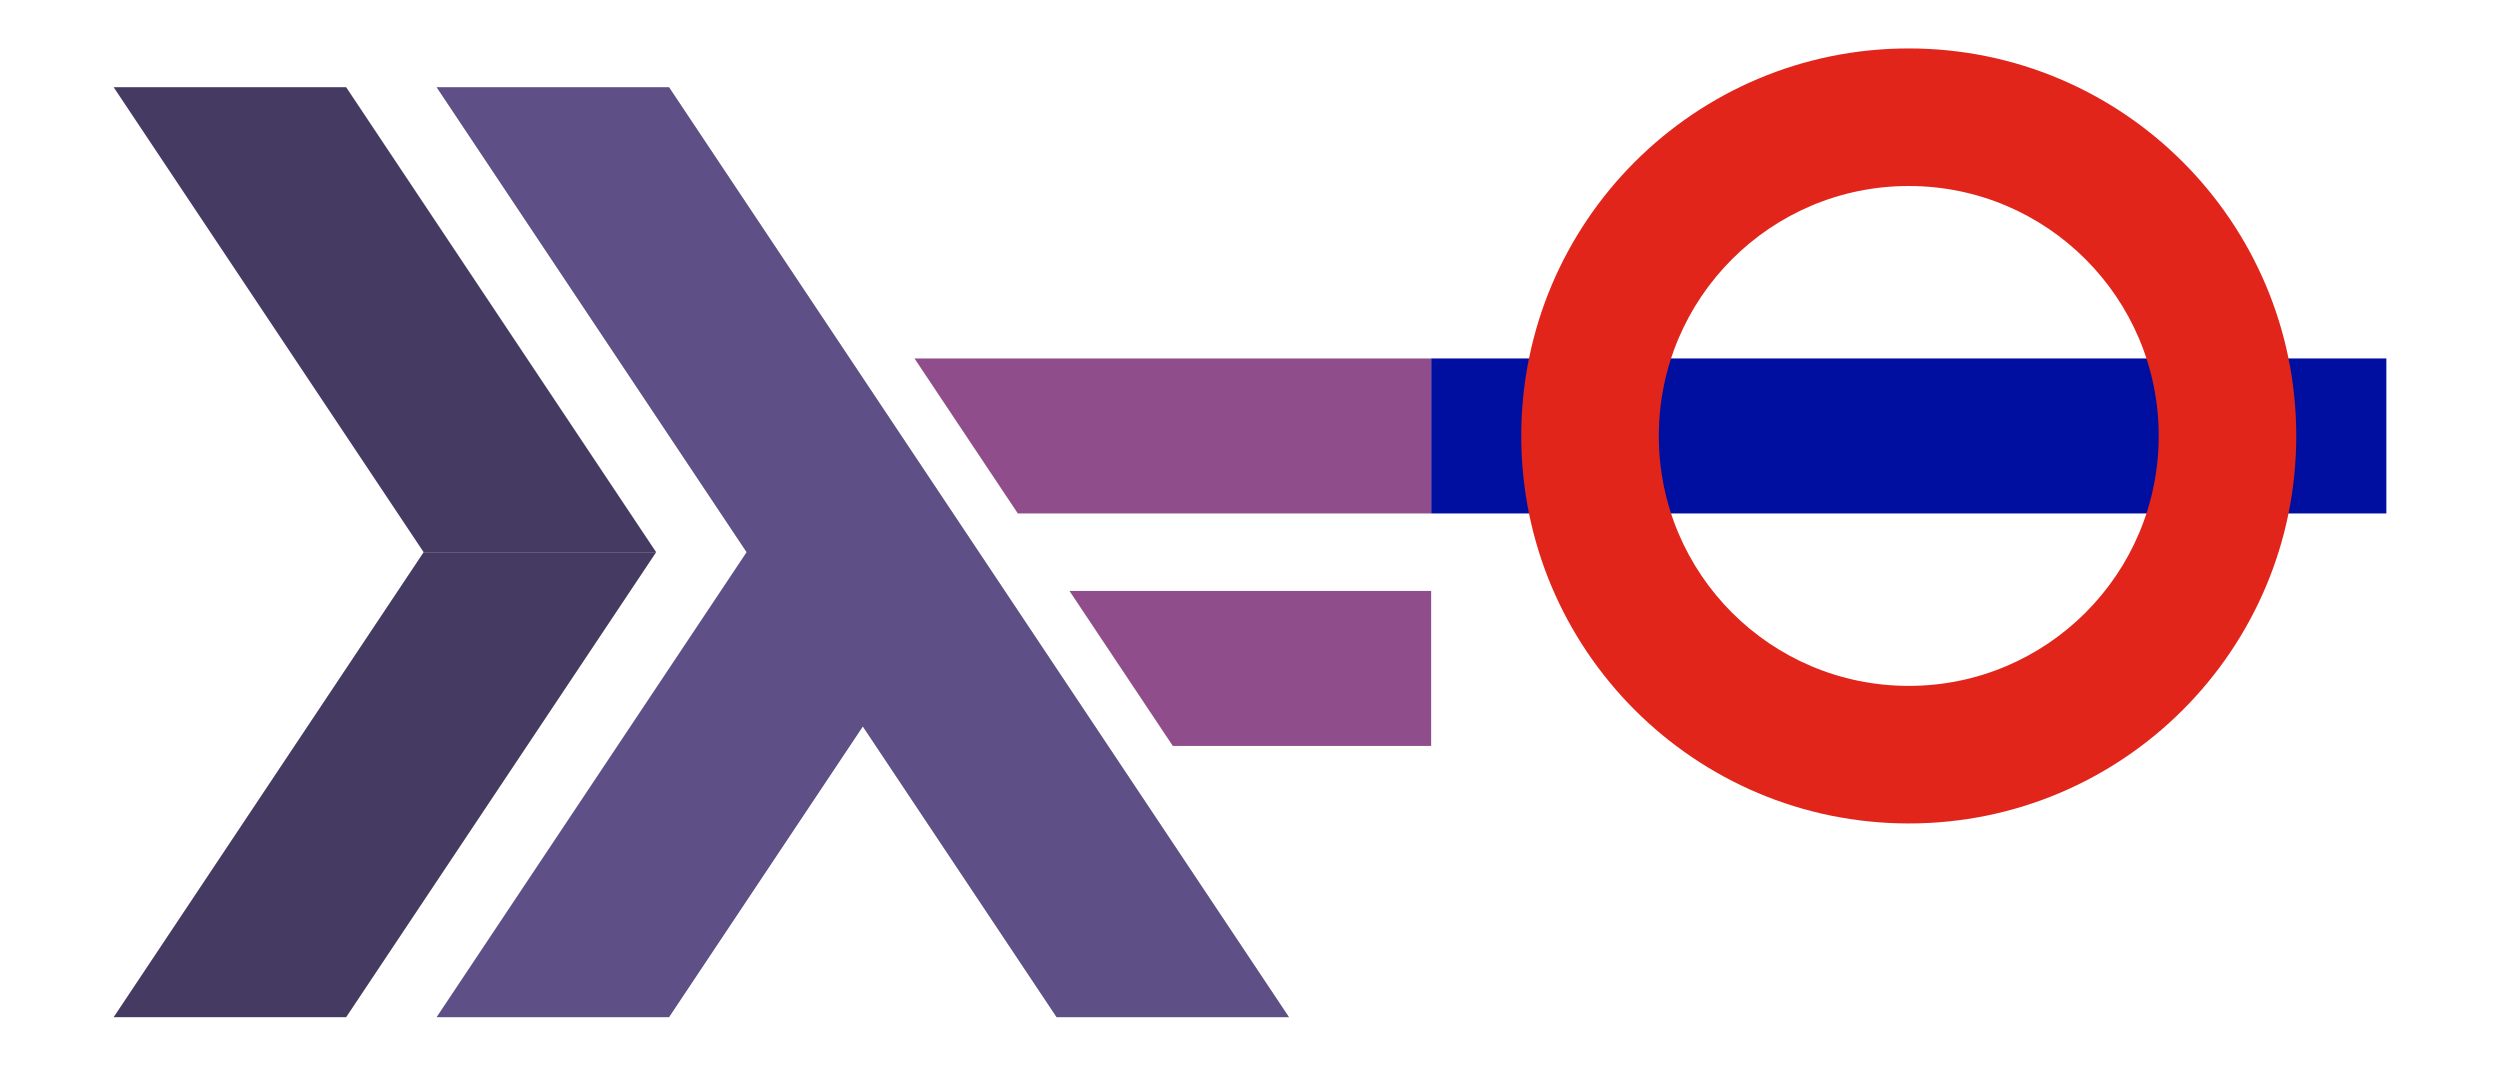
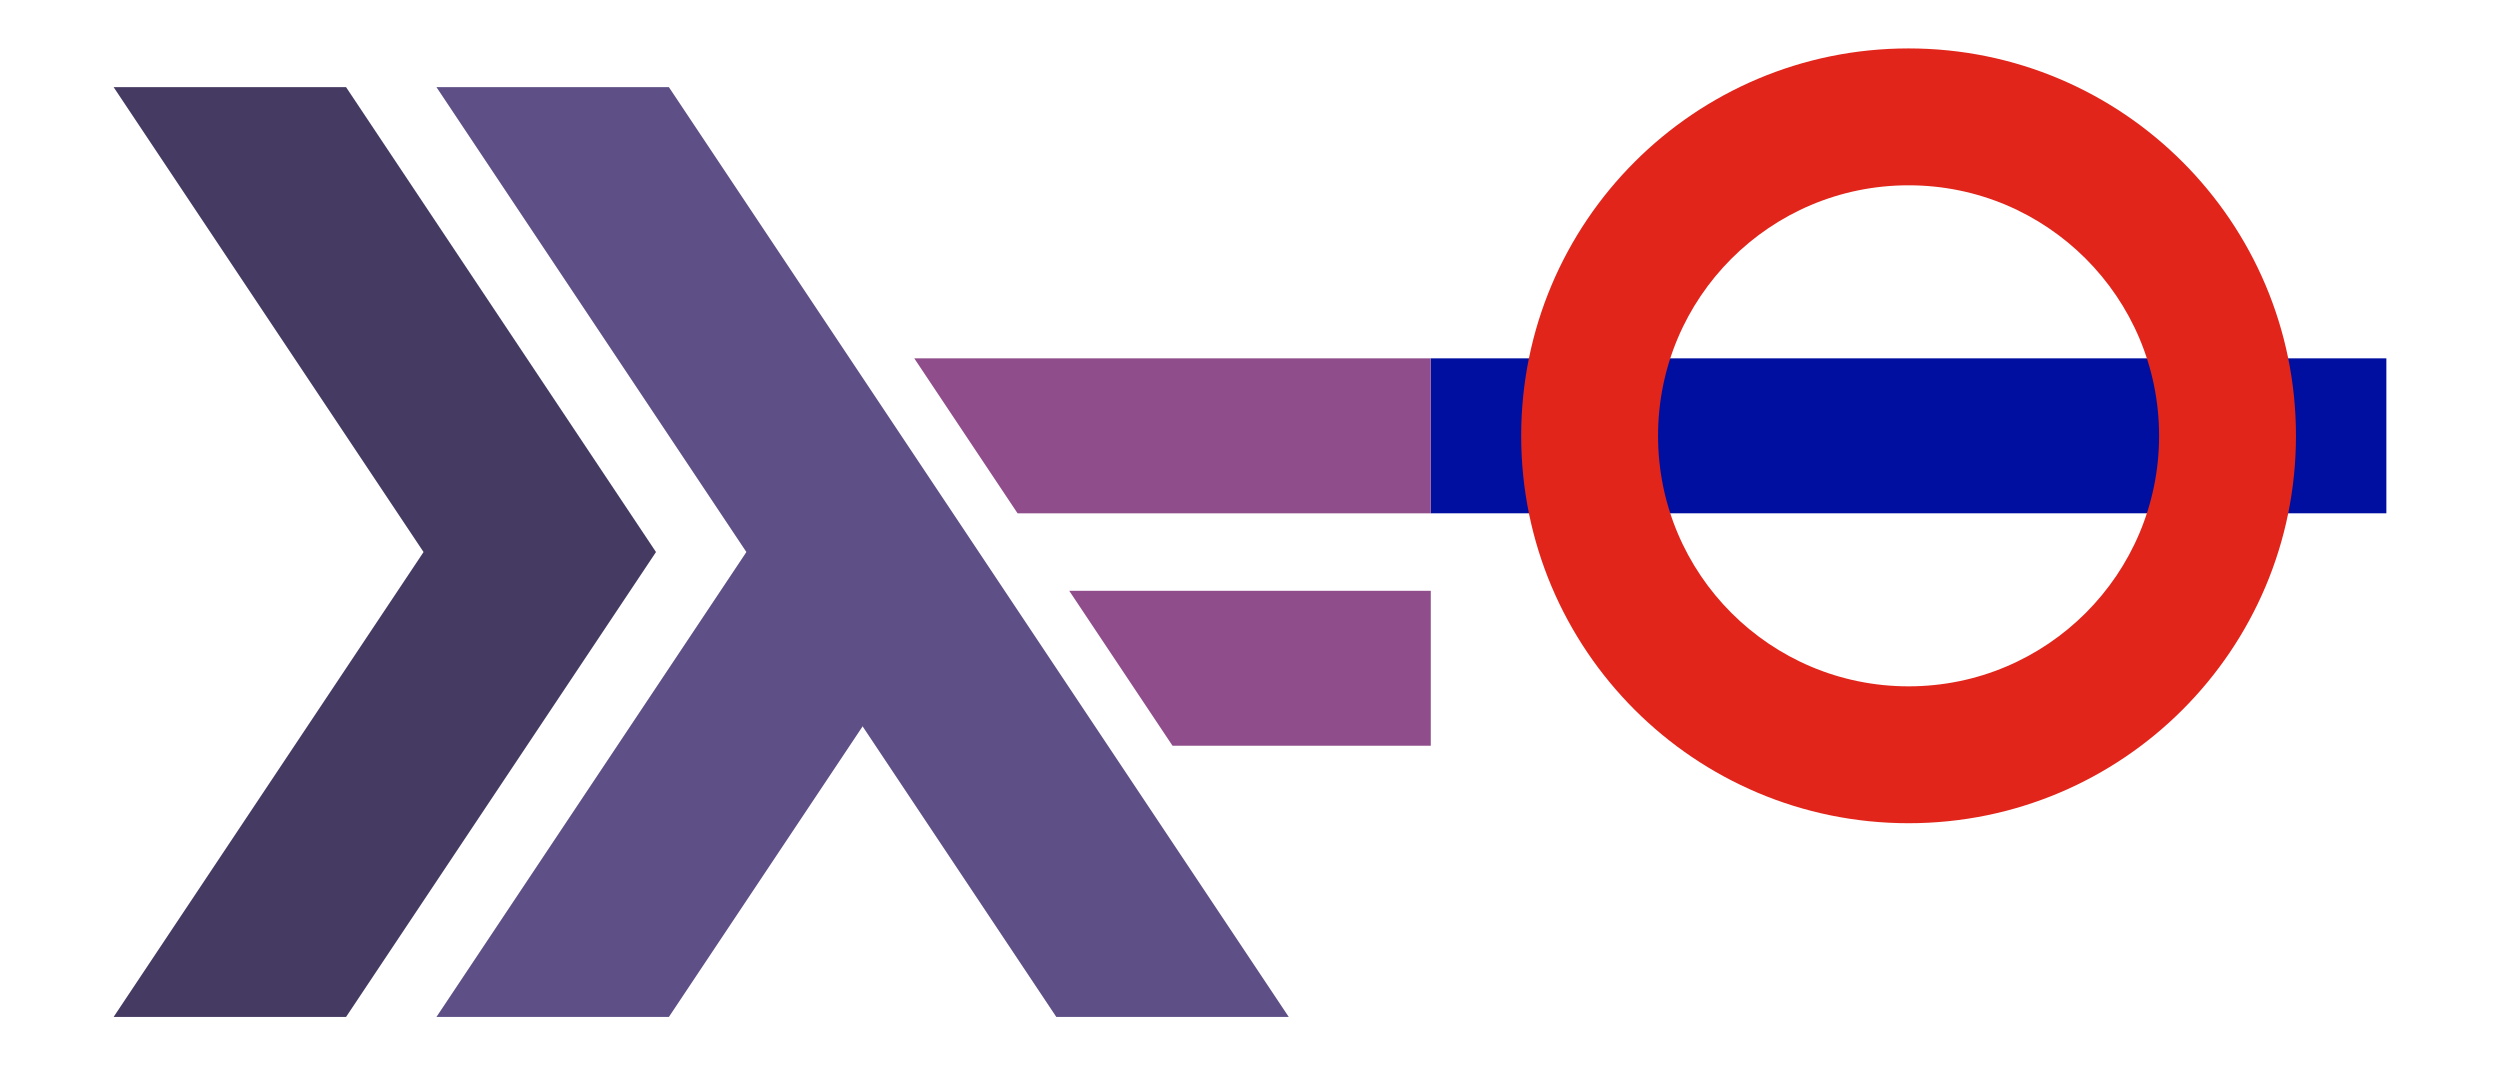
- <svg xmlns="http://www.w3.org/2000/svg" viewBox="0 0 1000 426.257" version="1.1" width="1000" height="426.257">
-   <path fill="#000F9F" d="M954.545,205.379 v-62.001 h-382.082 v62.001 Z" />
-   <path fill="#453A62" d="M262.458,220.879 l-124.002,-186.003 h-93.002 l124.002,186.003 Z" />
-   <path fill="#453A62" d="M262.458,220.879 l-124.002,186.003 h-93.002 l124.002,-186.003 Z" />
-   <path fill="#5E5086" d="M298.626,220.879 l-124.002,-186.003 h93.002 l124.002,186.003 l124.002,186.003 h-93.002 Z" />
-   <path fill="#5E5086" d="M391.627,220.879 l-124.002,186.003 h-93.002 l124.002,-186.003 Z" />
-   <path fill="#8F4E8B" d="M365.793,143.377 l41.334,62.001 h165.336 v-62.001 Z" />
-   <path fill="#8F4E8B" d="M427.795,236.379 l41.334,62.001 h103.335 v-62.001 Z" />
+ <svg xmlns="http://www.w3.org/2000/svg" viewBox="0 0 1000 426.136" version="1.1" width="1000" height="426.136">
+   <path fill="#000F9F" d="M954.545,205.32 v-61.983 h-382.231 v61.983 Z" />
+   <path fill="#453A62" d="M262.397,220.816 l-123.967,-185.95 h-92.975 l123.967,185.95 l-123.967,185.95 h92.975 Z" />
+   <path fill="#5E5086" d="M391.529,220.816 l-123.967,-185.95 h-92.975 l123.967,185.95 l-123.967,185.95 h92.975 Z" />
+   <path fill="#5E5086" d="M298.554,220.816 l123.967,185.95 h92.975 l-123.967,-185.95 Z" />
+   <path fill="#8F4E8B" d="M365.702,143.337 l41.322,61.983 h165.289 v-61.983 Z" />
+   <path fill="#8F4E8B" d="M427.686,236.312 l41.322,61.983 h103.306 v-61.983 Z" />
  <defs />
-   <path fill="#E1251B" d="M863.481,174.378 h55.026 c0,-85.606 -69.397,-155.003 -155.003,-155.003 c-85.606,0 -155.003,69.397 -155.003,155.003 c0,85.606 69.397,155.003 155.003,155.003 c85.606,0 155.003,-69.397 155.003,-155.003 l-55.026,0 c0,55.216 -44.761,99.977 -99.977,99.977 c-55.216,0 -99.977,-44.761 -99.977,-99.977 c0,-55.216 44.761,-99.977 99.977,-99.977 c55.216,0 99.977,44.761 99.977,99.977 Z" />
+   <path fill="#E1251B" d="M863.636,174.328 h54.752 c0,-85.581 -69.377,-154.959 -154.959,-154.959 c-85.581,0 -154.959,69.377 -154.959,154.959 c0,85.581 69.377,154.959 154.959,154.959 c85.581,0 154.959,-69.377 154.959,-154.959 l-54.752,0 c0,55.343 -44.864,100.207 -100.207,100.207 c-55.343,0 -100.207,-44.864 -100.207,-100.207 c0,-55.343 44.864,-100.207 100.207,-100.207 c55.343,0 100.207,44.864 100.207,100.207 Z" />
</svg>
